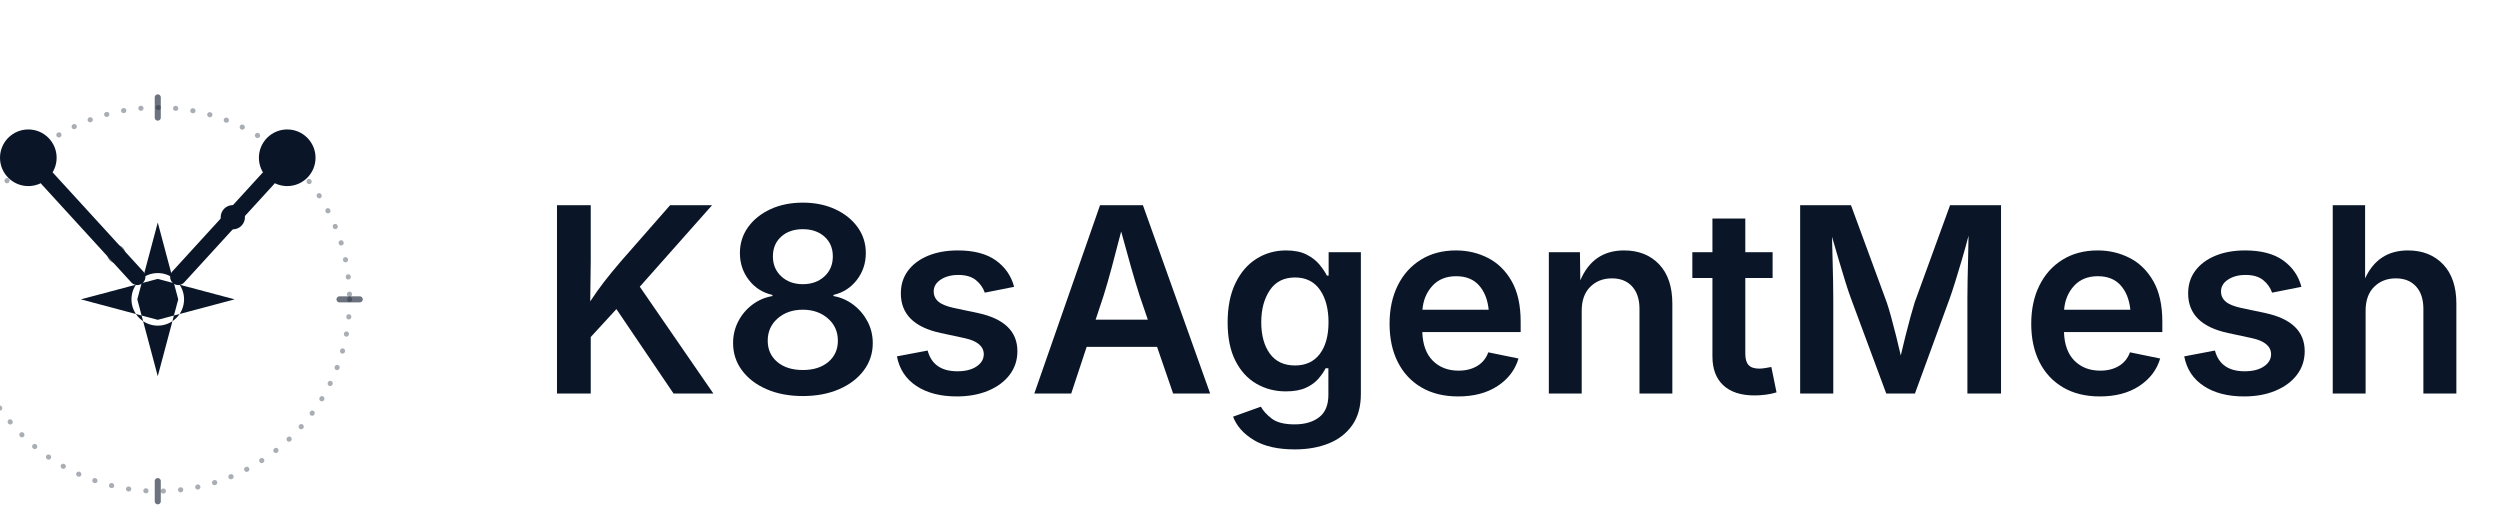
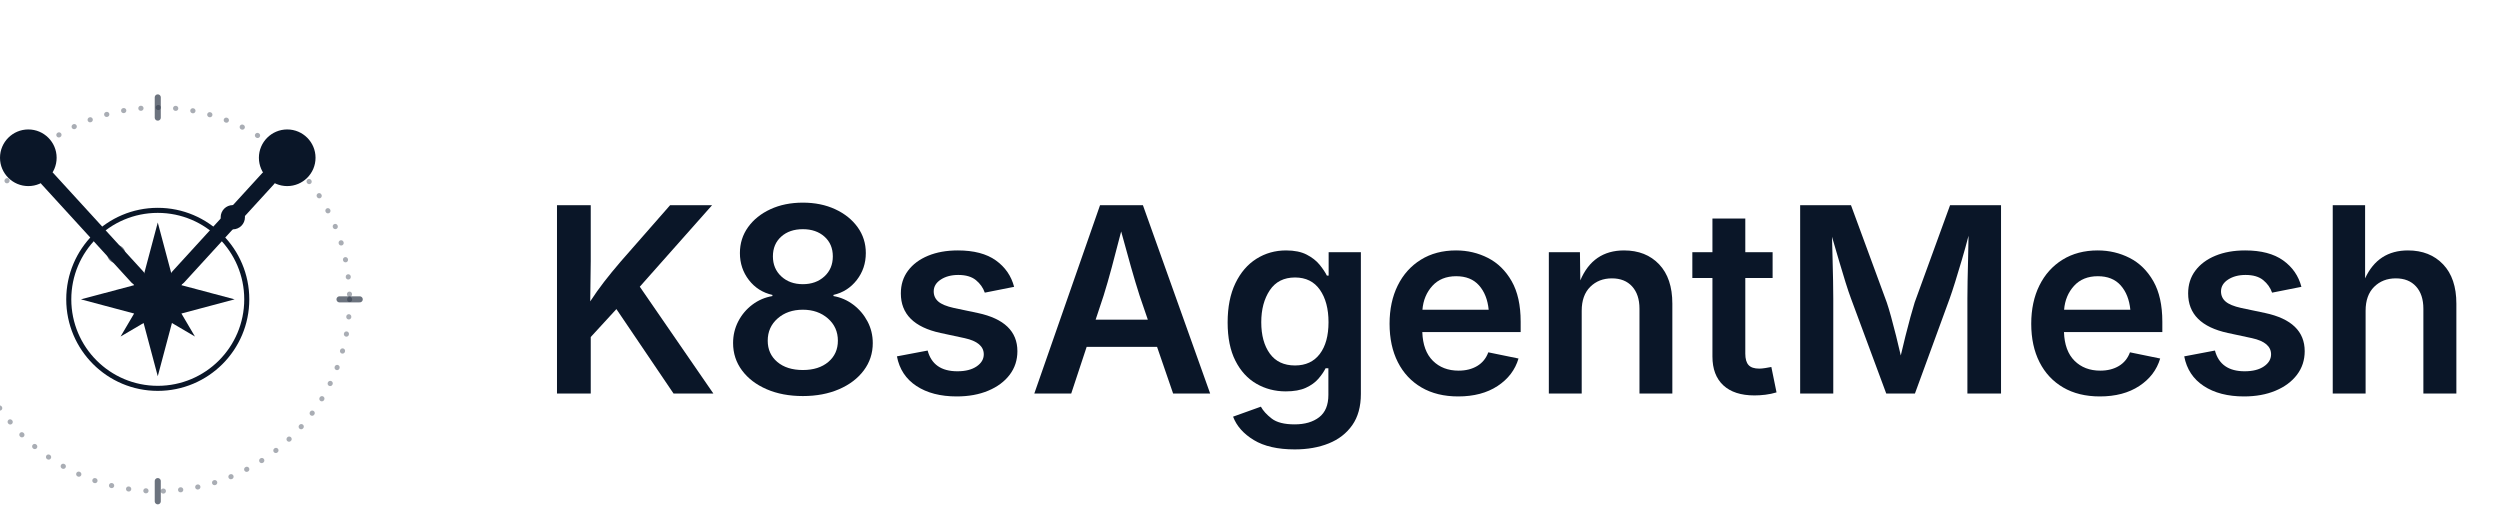
<svg xmlns="http://www.w3.org/2000/svg" viewBox="0 0 618 128" width="618" height="128" role="img" aria-label="K8sAgentMesh horizontal lockup, monochrome dark (for light surfaces)">
  <g transform="translate(-25.0 0) scale(0.5)">
    <g id="mesh-mark">
      <circle cx="128" cy="148" r="94.85" fill="none" stroke="#0A1628" stroke-opacity="0.35" stroke-width="2.5" stroke-dasharray="0.1 8.5" stroke-linecap="round" />
      <line x1="217.85" y1="148.00" x2="227.85" y2="148.00" stroke="#0A1628" stroke-opacity="0.6" stroke-width="3" stroke-linecap="round" />
      <line x1="128.00" y1="58.15" x2="128.00" y2="48.15" stroke="#0A1628" stroke-opacity="0.6" stroke-width="3" stroke-linecap="round" />
      <line x1="38.15" y1="148.00" x2="28.15" y2="148.00" stroke="#0A1628" stroke-opacity="0.6" stroke-width="3" stroke-linecap="round" />
      <line x1="128.00" y1="237.85" x2="128.00" y2="247.85" stroke="#0A1628" stroke-opacity="0.6" stroke-width="3" stroke-linecap="round" />
      <path d="M 73.45 88.33 L 117.88 136.93 M 182.55 88.33 L 138.12 136.93" fill="none" stroke="#0A1628" stroke-width="8" stroke-linecap="round" />
      <circle cx="165.1" cy="107.4" r="6" fill="#0A1628" fill-opacity="1.0" />
      <circle cx="107.5" cy="125.6" r="4.5" fill="#0A1628" fill-opacity="0.6" />
-       <path d="M 128.00 110.00 L 138.12 148.00 L 128.00 148.00 L 117.88 148.00 Z M 166.00 148.00 L 128.00 158.12 L 128.00 148.00 L 128.00 137.88 Z M 128.00 186.00 L 117.88 148.00 L 128.00 148.00 L 138.12 148.00 Z M 90.00 148.00 L 128.00 137.88 L 128.00 148.00 L 128.00 158.12 Z M 115.00 148.00 a 13 13 0 1 0 26.00 0 a 13 13 0 1 0 -26.00 0 Z" fill="#0A1628" />
+       <circle cx="128" cy="148" r="44" fill="none" stroke="#0A1628" stroke-width="2.5" />
+       <path d="M 128.00 110.00 L 138.12 148.00 L 117.88 148.00 Z M 166.00 148.00 L 128.00 158.12 L 128.00 137.88 Z M 128.00 186.00 L 117.88 148.00 L 138.12 148.00 Z M 90.00 148.00 L 128.00 137.88 L 128.00 158.12 Z M 146.38 166.38 L 123.23 152.77 L 132.77 143.23 Z M 109.62 166.38 L 123.23 143.23 L 132.77 152.77 Z M 109.62 129.62 L 132.77 143.23 L 123.23 152.77 Z M 146.38 129.62 L 132.77 152.77 L 123.23 143.23 Z" fill="#0A1628" />
+       <circle cx="128" cy="148" r="13" fill="#0A1628" />
      <circle cx="64" cy="78" r="14" fill="#0A1628" />
      <circle cx="192" cy="78" r="14" fill="#0A1628" />
    </g>
  </g>
  <g id="mesh-wordmark" fill="#0A1628">
    <path transform="translate(133.00 97.28) scale(0.03125 -0.03125)" d="M150 0V1490H417V1048L413 729Q465 809 523.0 884.0Q581 959 654 1044L1045 1490H1377L805 845L1387 0H1072L620 668L417 447V0Z" />
    <path transform="translate(178.00 97.28) scale(0.03125 -0.03125)" d="M655 -20Q493 -20 368.5 34.0Q244 88 173.5 183.0Q103 278 103 399Q103 492 144.0 571.0Q185 650 255.5 703.0Q326 756 414 771V780Q299 806 228.0 898.0Q157 990 157 1111Q157 1226 221.5 1316.0Q286 1406 398.5 1458.0Q511 1510 655 1510Q798 1510 910.5 1458.0Q1023 1406 1088.0 1316.0Q1153 1226 1153 1111Q1153 990 1081.5 898.0Q1010 806 897 780V771Q983 756 1053.5 703.0Q1124 650 1166.0 571.0Q1208 492 1208 399Q1208 278 1137.0 183.0Q1066 88 941.0 34.0Q816 -20 655 -20ZM655 186Q781 186 856.5 250.0Q932 314 932 418Q932 525 853.0 594.0Q774 663 655 663Q534 663 455.5 594.0Q377 525 377 418Q377 314 452.5 250.0Q528 186 655 186ZM655 865Q758 865 825.0 926.0Q892 987 892 1085Q892 1182 826.0 1241.0Q760 1300 655 1300Q549 1300 483.5 1241.0Q418 1182 418 1085Q418 988 484.5 926.5Q551 865 655 865Z" />
    <path transform="translate(218.97 97.28) scale(0.03125 -0.03125)" d="M561 -23Q368 -23 242.5 59.5Q117 142 88 294L331 340Q375 176 566 176Q662 176 718.5 214.5Q775 253 775 310Q775 405 624 438L433 479Q119 547 119 792Q119 896 176.0 972.0Q233 1048 334.5 1090.0Q436 1132 570 1132Q760 1132 870.5 1053.0Q981 974 1015 844L783 798Q763 856 713.0 897.0Q663 938 573 938Q491 938 435.0 901.5Q379 865 379 808Q379 759 415.5 727.5Q452 696 538 677L728 637Q1041 570 1041 335Q1041 229 980.0 148.5Q919 68 810.5 22.5Q702 -23 561 -23Z" />
    <path transform="translate(254.12 97.28) scale(0.03125 -0.03125)" d="M50 0 570 1490H909L1441 0H1148L1021 369H464L342 0ZM535 584H948L883 774Q850 877 814.5 1002.0Q779 1127 737 1282Q697 1126 663.0 999.5Q629 873 598 774Z" />
    <path transform="translate(300.69 97.28) scale(0.03125 -0.03125)" d="M620 -442Q418 -442 296.0 -368.0Q174 -294 132 -183L352 -104Q378 -152 437.5 -198.0Q497 -244 619 -244Q740 -244 813.0 -187.5Q886 -131 886 -11V200H864Q844 160 807.0 117.0Q770 74 708.0 45.5Q646 17 549 17Q421 17 316.5 77.5Q212 138 150.5 259.0Q89 380 89 562Q89 745 150.5 872.5Q212 1000 317.0 1066.0Q422 1132 551 1132Q650 1132 714.0 1099.0Q778 1066 816.0 1019.5Q854 973 874 933H888V1118H1143V-3Q1143 -153 1075.0 -250.0Q1007 -347 889.0 -394.5Q771 -442 620 -442ZM622 222Q749 222 818.0 313.0Q887 404 887 564Q887 723 819.0 820.5Q751 918 622 918Q490 918 422.5 817.0Q355 716 355 564Q355 409 423.0 315.5Q491 222 622 222Z" />
    <path transform="translate(340.72 97.28) scale(0.03125 -0.03125)" d="M632 -23Q463 -23 341.5 48.0Q220 119 154.5 248.0Q89 377 89 552Q89 724 153.5 854.5Q218 985 336.5 1058.5Q455 1132 615 1132Q751 1132 867.5 1072.5Q984 1013 1055.0 888.5Q1126 764 1126 568V486H348Q353 337 431.5 259.0Q510 181 635 181Q721 181 782.5 218.0Q844 255 870 326L1109 277Q1069 142 943.5 59.5Q818 -23 632 -23ZM349 663H873Q861 783 796.5 855.5Q732 928 616 928Q497 928 427.5 851.5Q358 775 349 663Z" />
    <path transform="translate(378.56 97.28) scale(0.03125 -0.03125)" d="M398 655V0H138V1118H384L387 895Q487 1132 733 1132Q906 1132 1010.5 1022.0Q1115 912 1115 711V0H855V671Q855 783 797.0 847.0Q739 911 637 911Q533 911 465.5 844.0Q398 777 398 655Z" />
    <path transform="translate(417.72 97.28) scale(0.03125 -0.03125)" d="M655 1118V914H439V315Q439 254 464.5 225.5Q490 197 550 197Q568 197 597.0 201.5Q626 206 645 210L686 9Q643 -4 598.0 -9.5Q553 -15 512 -15Q351 -15 265.0 65.0Q179 145 179 293V914H20V1118H179V1384H439V1118Z" />
    <path transform="translate(440.31 97.28) scale(0.03125 -0.03125)" d="M150 0V1490H552L835 721Q850 677 869.5 606.5Q889 536 909.0 455.5Q929 375 946 301Q963 374 983.0 454.5Q1003 535 1022.5 605.5Q1042 676 1056 721L1336 1490H1739V0H1473V752Q1473 808 1474.5 890.5Q1476 973 1478.5 1066.0Q1481 1159 1482 1248Q1457 1152 1429.0 1057.0Q1401 962 1376.0 882.0Q1351 802 1333 752L1058 0H831L552 752Q534 800 509.5 878.0Q485 956 457.5 1050.0Q430 1144 402 1240Q404 1156 406.5 1064.5Q409 973 410.5 891.0Q412 809 412 752V0Z" />
    <path transform="translate(499.34 97.28) scale(0.03125 -0.03125)" d="M632 -23Q463 -23 341.5 48.0Q220 119 154.5 248.0Q89 377 89 552Q89 724 153.5 854.5Q218 985 336.5 1058.5Q455 1132 615 1132Q751 1132 867.5 1072.5Q984 1013 1055.0 888.5Q1126 764 1126 568V486H348Q353 337 431.5 259.0Q510 181 635 181Q721 181 782.5 218.0Q844 255 870 326L1109 277Q1069 142 943.5 59.5Q818 -23 632 -23ZM349 663H873Q861 783 796.5 855.5Q732 928 616 928Q497 928 427.5 851.5Q358 775 349 663Z" />
    <path transform="translate(537.19 97.28) scale(0.03125 -0.03125)" d="M561 -23Q368 -23 242.5 59.5Q117 142 88 294L331 340Q375 176 566 176Q662 176 718.5 214.5Q775 253 775 310Q775 405 624 438L433 479Q119 547 119 792Q119 896 176.0 972.0Q233 1048 334.5 1090.0Q436 1132 570 1132Q760 1132 870.5 1053.0Q981 974 1015 844L783 798Q763 856 713.0 897.0Q663 938 573 938Q491 938 435.0 901.5Q379 865 379 808Q379 759 415.5 727.5Q452 696 538 677L728 637Q1041 570 1041 335Q1041 229 980.0 148.5Q919 68 810.5 22.5Q702 -23 561 -23Z" />
    <path transform="translate(572.34 97.28) scale(0.03125 -0.03125)" d="M398 655V0H138V1490H394V911Q496 1132 733 1132Q906 1132 1011.0 1022.0Q1116 912 1116 711V0H855V671Q855 783 797.0 847.0Q739 911 637 911Q533 911 465.5 844.0Q398 777 398 655Z" />
  </g>
</svg>
